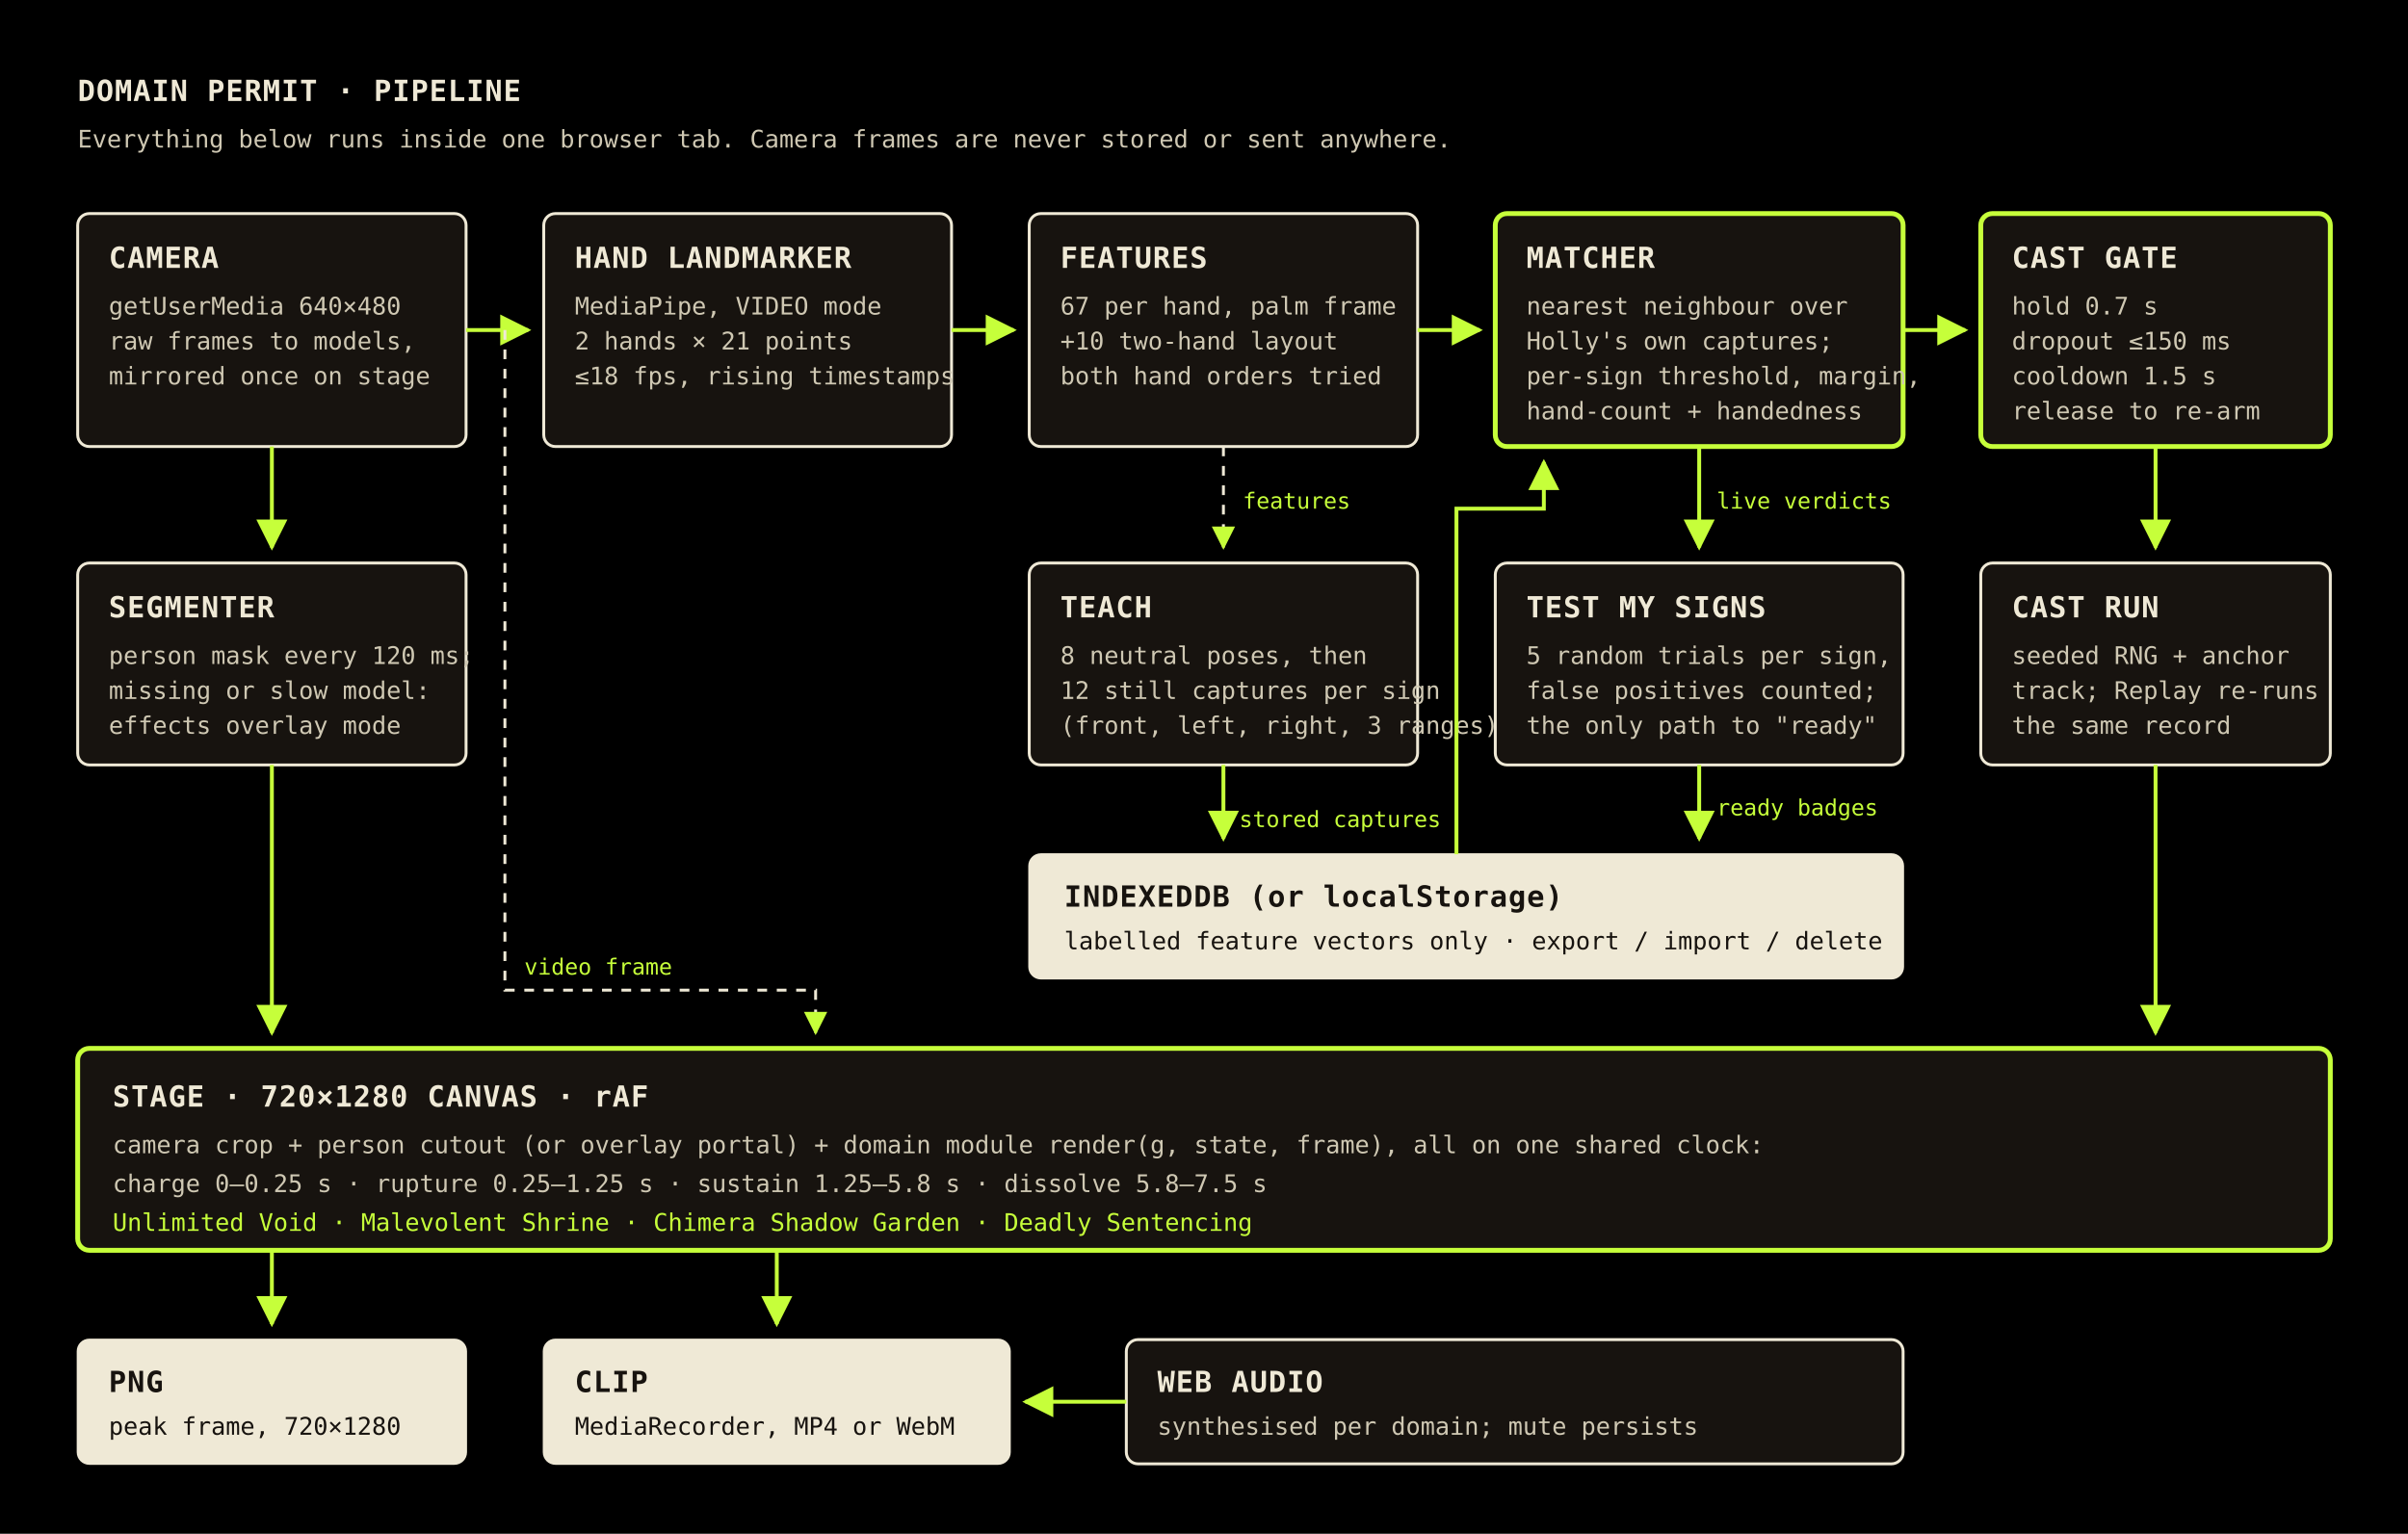
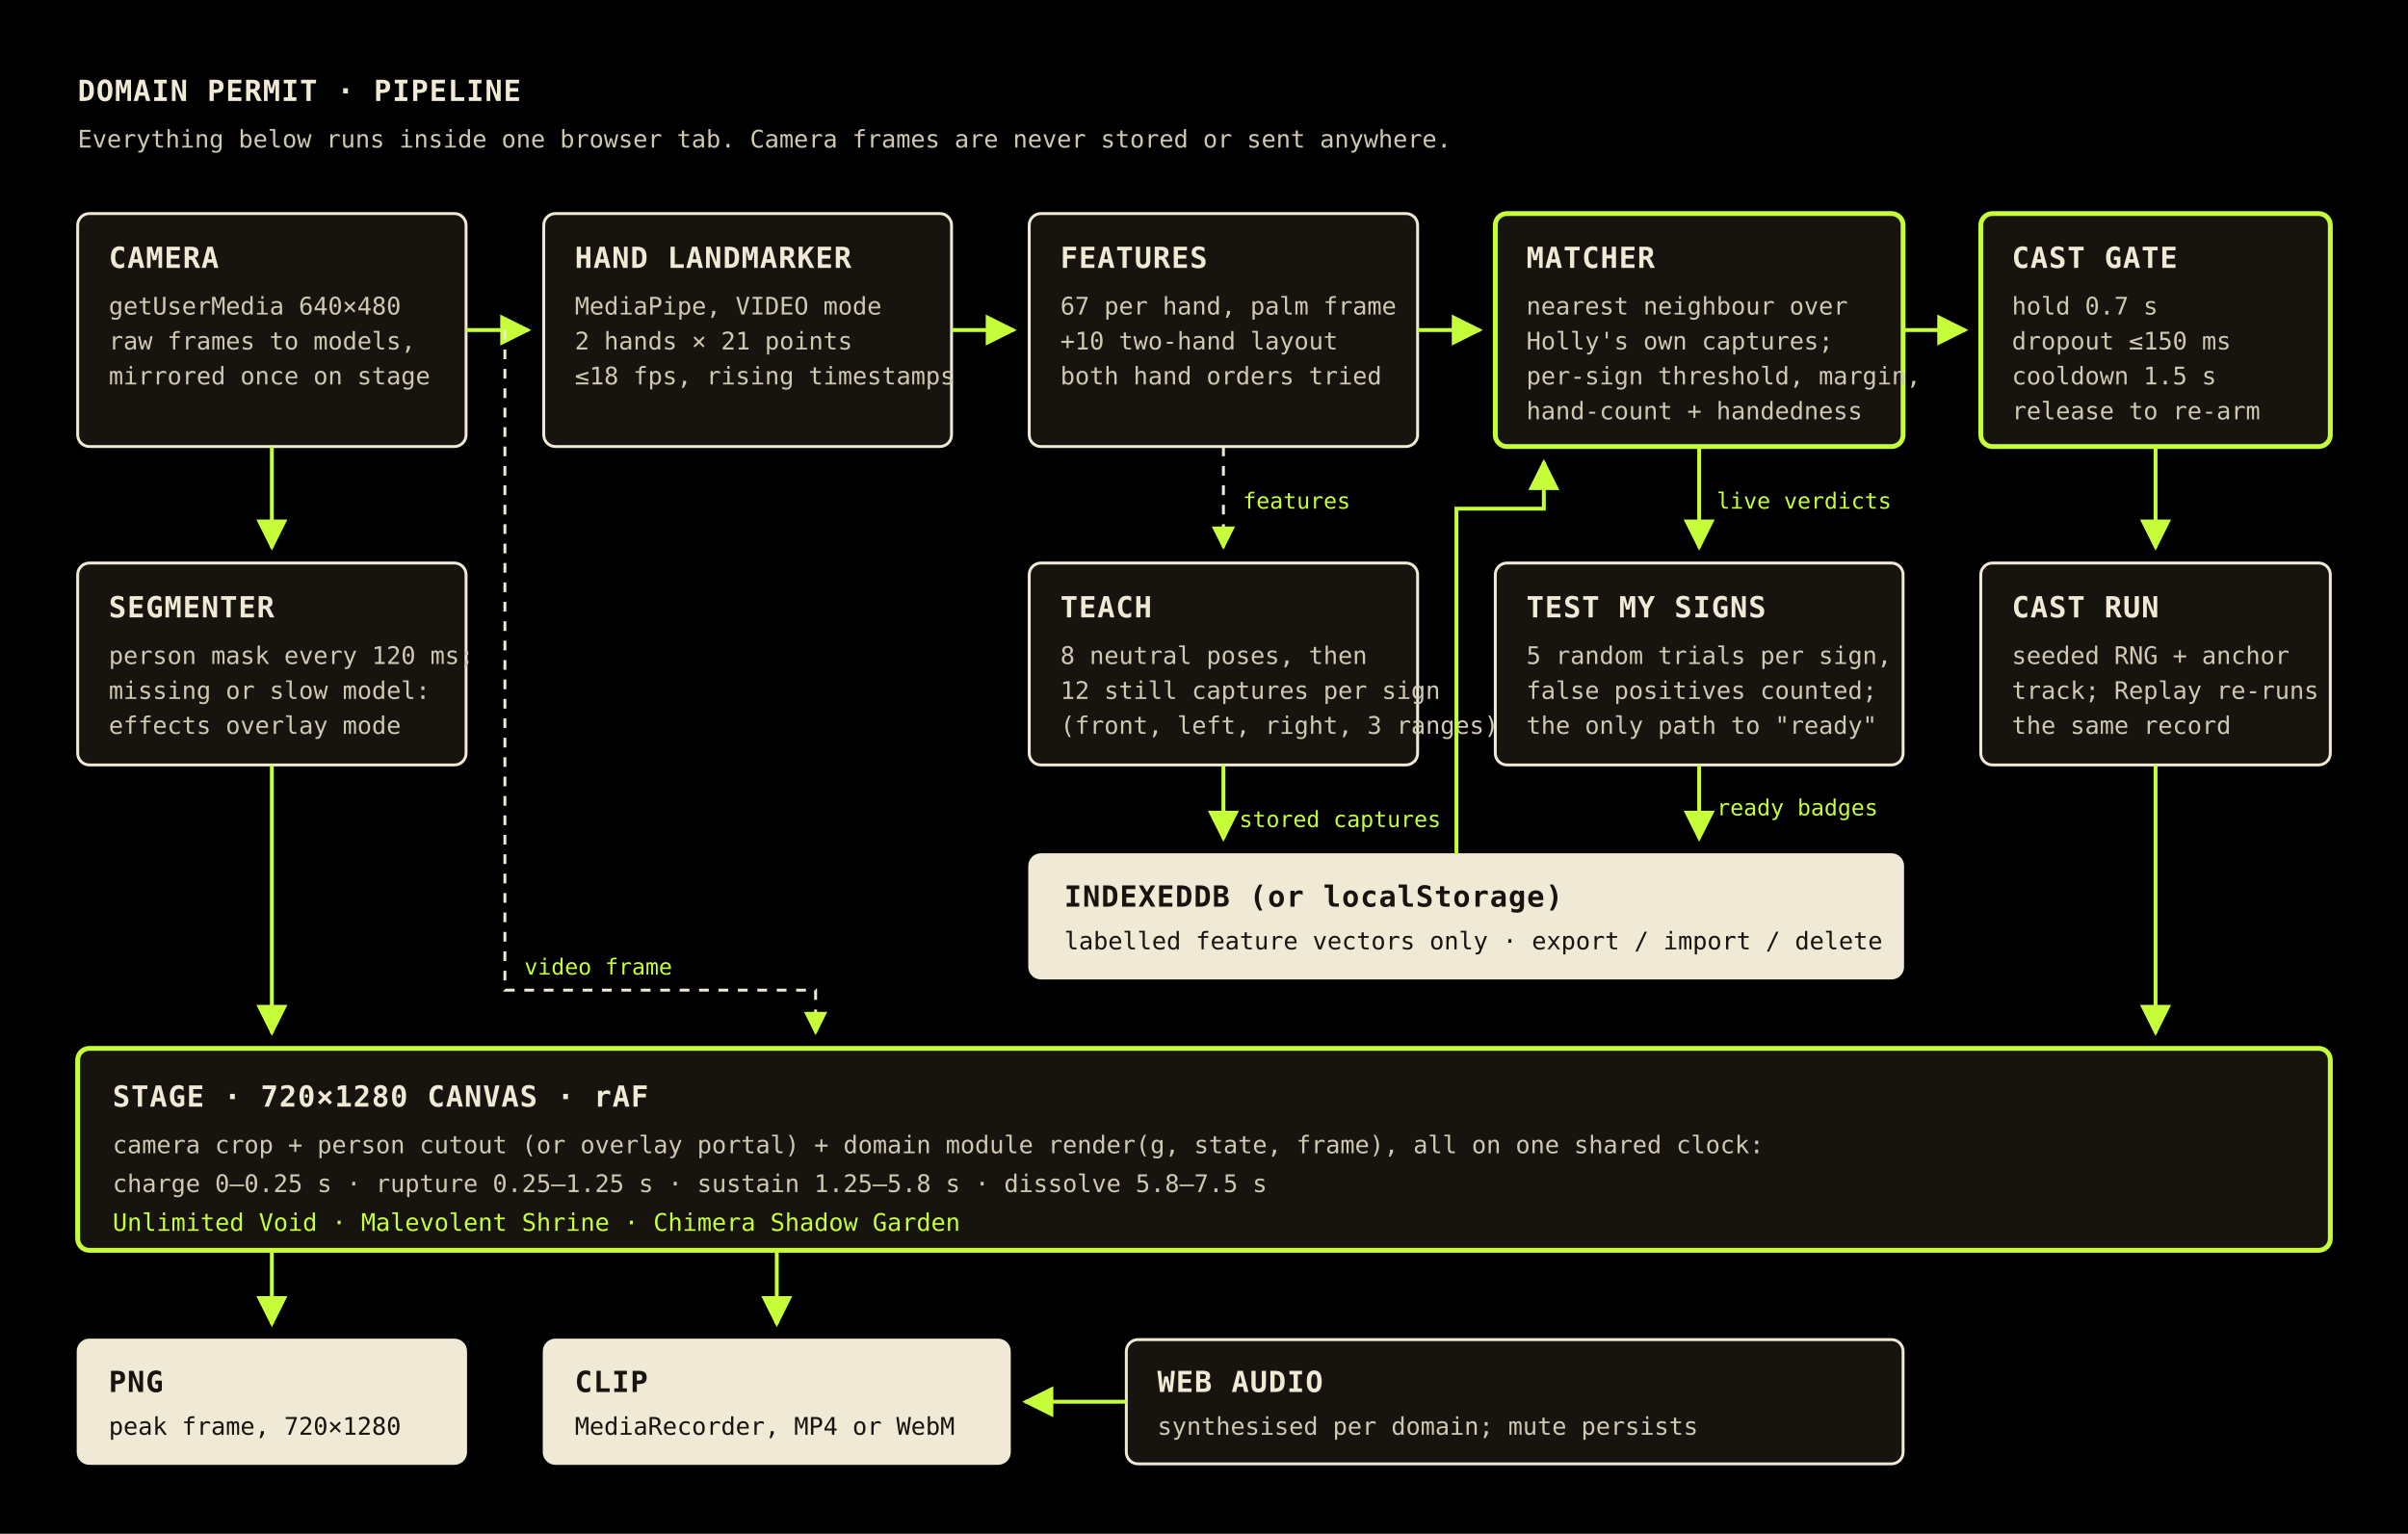
<svg xmlns="http://www.w3.org/2000/svg" viewBox="0 0 1240 790" width="1240" height="790" font-family="IBM Plex Mono, ui-monospace, Menlo, Consolas, monospace">
  <defs>
    <marker id="arrow" viewBox="0 0 10 10" refX="9" refY="5" markerWidth="8" markerHeight="8" orient="auto-start-reverse">
      <path d="M0 0 L10 5 L0 10 z" fill="#c6ff3a" />
    </marker>
    <style>
      .box { fill: #17130f; stroke: #efe9d6; stroke-width: 1.5; }
      .hot { fill: #17130f; stroke: #c6ff3a; stroke-width: 2.5; }
      .store { fill: #efe9d6; stroke: #efe9d6; }
      .h { fill: #efe9d6; font-size: 15px; font-weight: 700; letter-spacing: 0.5px; }
      .t { fill: #cfc8b3; font-size: 12.5px; }
      .ink { fill: #17130f; }
      .lime { fill: #c6ff3a; }
      .edge { stroke: #c6ff3a; stroke-width: 2; fill: none; marker-end: url(#arrow); }
      .dash { stroke: #efe9d6; stroke-width: 1.5; fill: none; stroke-dasharray: 5 5; marker-end: url(#arrow); }
      .lbl { fill: #c6ff3a; font-size: 11.5px; }
    </style>
  </defs>
  <rect width="1240" height="790" fill="#000" />
  <text x="40" y="52" class="h" font-size="22">DOMAIN PERMIT · PIPELINE</text>
  <text x="40" y="76" class="t">Everything below runs inside one browser tab. Camera frames are never stored or sent anywhere.</text>
  <rect x="40" y="110" width="200" height="120" rx="6" class="box" />
  <text x="56" y="138" class="h">CAMERA</text>
  <text x="56" y="162" class="t">getUserMedia 640×480</text>
  <text x="56" y="180" class="t">raw frames to models,</text>
  <text x="56" y="198" class="t">mirrored once on stage</text>
  <rect x="280" y="110" width="210" height="120" rx="6" class="box" />
  <text x="296" y="138" class="h">HAND LANDMARKER</text>
  <text x="296" y="162" class="t">MediaPipe, VIDEO mode</text>
  <text x="296" y="180" class="t">2 hands × 21 points</text>
  <text x="296" y="198" class="t">≤18 fps, rising timestamps</text>
  <rect x="530" y="110" width="200" height="120" rx="6" class="box" />
  <text x="546" y="138" class="h">FEATURES</text>
  <text x="546" y="162" class="t">67 per hand, palm frame</text>
  <text x="546" y="180" class="t">+10 two-hand layout</text>
  <text x="546" y="198" class="t">both hand orders tried</text>
  <rect x="770" y="110" width="210" height="120" rx="6" class="hot" />
  <text x="786" y="138" class="h">MATCHER</text>
  <text x="786" y="162" class="t">nearest neighbour over</text>
  <text x="786" y="180" class="t">Holly's own captures;</text>
  <text x="786" y="198" class="t">per-sign threshold, margin,</text>
  <text x="786" y="216" class="t">hand-count + handedness</text>
  <rect x="1020" y="110" width="180" height="120" rx="6" class="hot" />
  <text x="1036" y="138" class="h">CAST GATE</text>
  <text x="1036" y="162" class="t">hold 0.7 s</text>
  <text x="1036" y="180" class="t">dropout ≤150 ms</text>
  <text x="1036" y="198" class="t">cooldown 1.5 s</text>
  <text x="1036" y="216" class="t">release to re-arm</text>
  <path d="M240 170 H272" class="edge" />
  <path d="M490 170 H522" class="edge" />
  <path d="M730 170 H762" class="edge" />
  <path d="M980 170 H1012" class="edge" />
  <rect x="530" y="290" width="200" height="104" rx="6" class="box" />
  <text x="546" y="318" class="h">TEACH</text>
  <text x="546" y="342" class="t">8 neutral poses, then</text>
  <text x="546" y="360" class="t">12 still captures per sign</text>
  <text x="546" y="378" class="t">(front, left, right, 3 ranges)</text>
  <rect x="770" y="290" width="210" height="104" rx="6" class="box" />
  <text x="786" y="318" class="h">TEST MY SIGNS</text>
  <text x="786" y="342" class="t">5 random trials per sign,</text>
  <text x="786" y="360" class="t">false positives counted;</text>
  <text x="786" y="378" class="t">the only path to "ready"</text>
  <rect x="530" y="440" width="450" height="64" rx="6" class="store" />
  <text x="548" y="467" class="h ink">INDEXEDDB (or localStorage)</text>
  <text x="548" y="489" class="t ink">labelled feature vectors only · export / import / delete</text>
  <path d="M630 230 V282" class="dash" />
  <path d="M630 394 V432" class="edge" />
  <path d="M750 440 V262 H795 V238" class="edge" />
  <text x="742" y="426" class="lbl" text-anchor="end">stored captures</text>
  <path d="M875 230 V282" class="edge" />
  <text x="884" y="262" class="lbl">live verdicts</text>
  <path d="M875 394 V432" class="edge" />
  <text x="884" y="420" class="lbl">ready badges</text>
  <text x="640" y="262" class="lbl">features</text>
  <rect x="40" y="290" width="200" height="104" rx="6" class="box" />
  <text x="56" y="318" class="h">SEGMENTER</text>
  <text x="56" y="342" class="t">person mask every 120 ms;</text>
  <text x="56" y="360" class="t">missing or slow model:</text>
  <text x="56" y="378" class="t">effects overlay mode</text>
  <path d="M140 230 V282" class="edge" />
  <rect x="1020" y="290" width="180" height="104" rx="6" class="box" />
  <text x="1036" y="318" class="h">CAST RUN</text>
  <text x="1036" y="342" class="t">seeded RNG + anchor</text>
  <text x="1036" y="360" class="t">track; Replay re-runs</text>
  <text x="1036" y="378" class="t">the same record</text>
  <path d="M1110 230 V282" class="edge" />
  <rect x="40" y="540" width="1160" height="104" rx="6" class="hot" />
  <text x="58" y="570" class="h">STAGE · 720×1280 CANVAS · rAF</text>
  <text x="58" y="594" class="t">camera crop + person cutout (or overlay portal) + domain module render(g, state, frame), all on one shared clock:</text>
  <text x="58" y="614" class="t">charge 0–0.25 s · rupture 0.25–1.25 s · sustain 1.25–5.8 s · dissolve 5.8–7.5 s</text>
-   <text x="58" y="634" class="t lime">Unlimited Void · Malevolent Shrine · Chimera Shadow Garden · Deadly Sentencing</text>
+   <text x="58" y="634" class="t lime">Unlimited Void · Malevolent Shrine · Chimera Shadow Garden</text>
  <path d="M140 394 V532" class="edge" />
  <path d="M1110 394 V532" class="edge" />
  <path d="M260 170 V510 H420 V532" class="dash" />
  <text x="270" y="502" class="lbl">video frame</text>
  <rect x="40" y="690" width="200" height="64" rx="6" class="store" />
  <text x="56" y="717" class="h ink">PNG</text>
  <text x="56" y="739" class="t ink">peak frame, 720×1280</text>
  <rect x="280" y="690" width="240" height="64" rx="6" class="store" />
  <text x="296" y="717" class="h ink">CLIP</text>
  <text x="296" y="739" class="t ink">MediaRecorder, MP4 or WebM</text>
  <rect x="580" y="690" width="400" height="64" rx="6" class="box" />
  <text x="596" y="717" class="h">WEB AUDIO</text>
  <text x="596" y="739" class="t">synthesised per domain; mute persists</text>
  <path d="M140 644 V682" class="edge" />
  <path d="M400 644 V682" class="edge" />
  <path d="M580 722 H528" class="edge" />
</svg>
